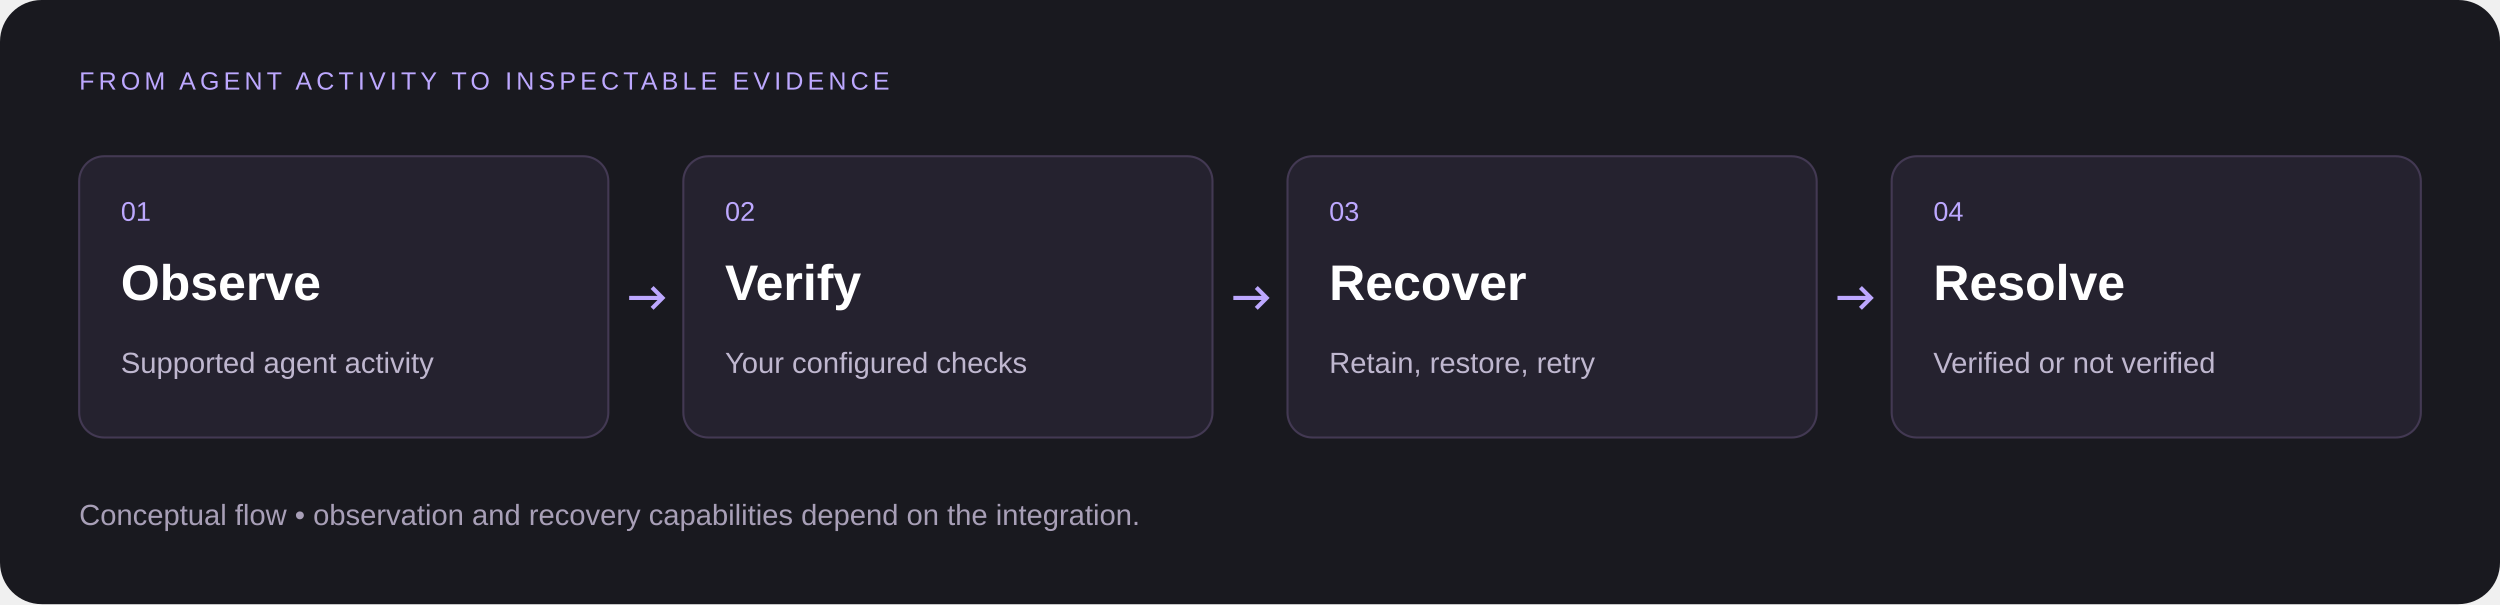
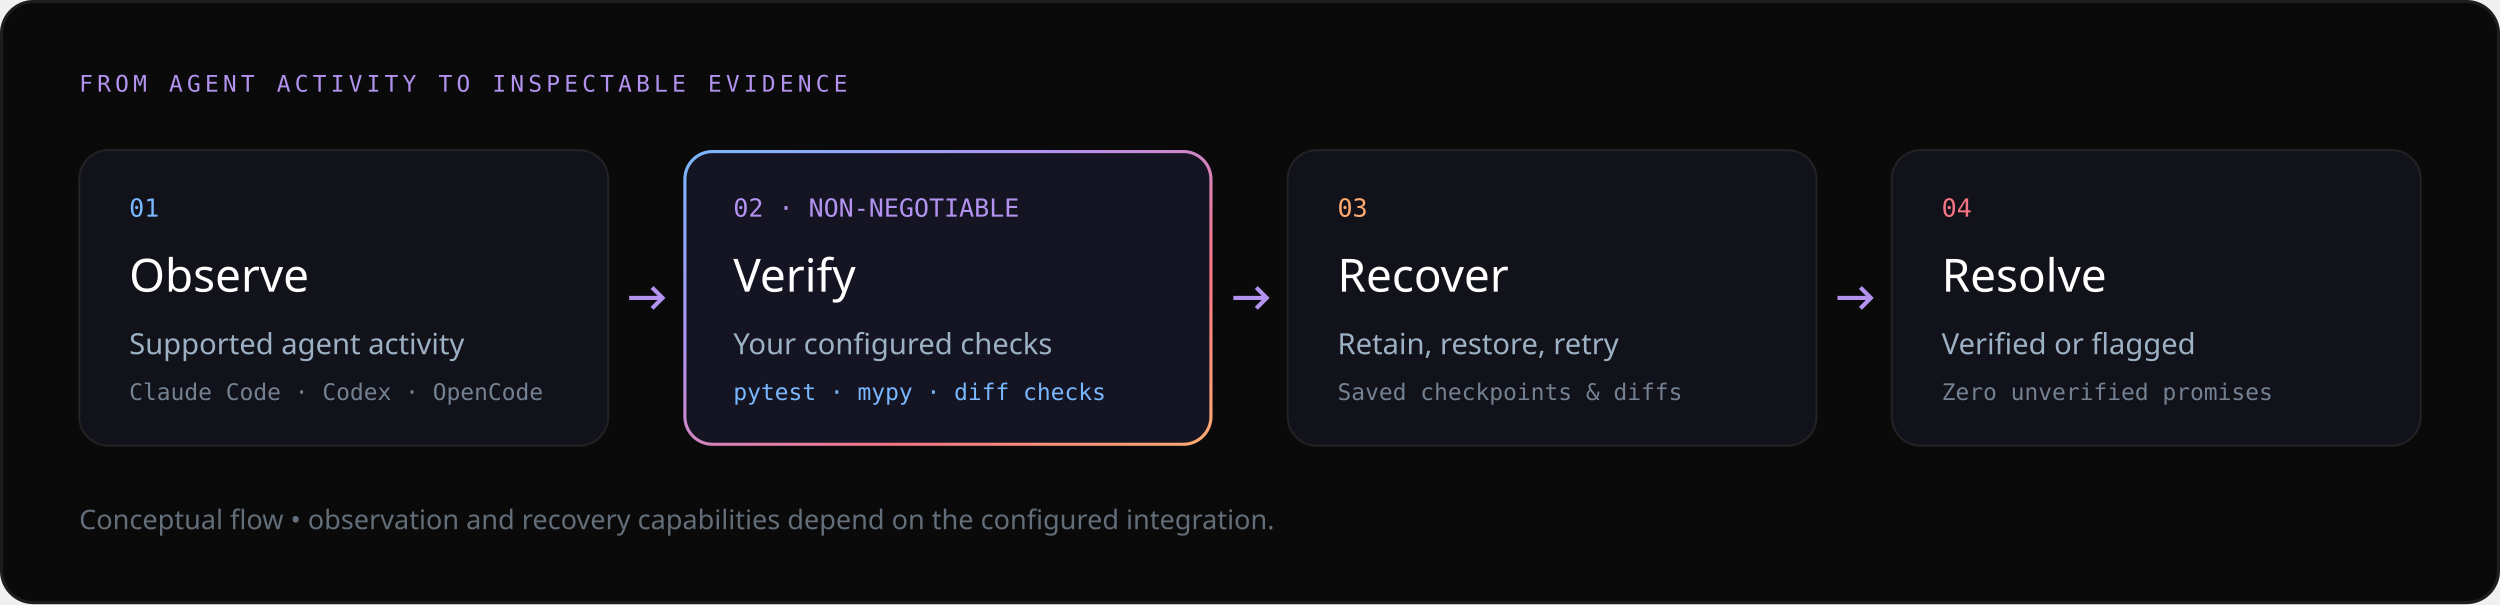
<svg xmlns="http://www.w3.org/2000/svg" width="1200" height="290" viewBox="0 0 1200 290" fill="none" role="img">
-   <rect width="1200" height="290" rx="20" fill="#19191F" />
-   <g font-family="Arial, sans-serif">
-     <text x="38" y="43" fill="#BDA8FF" font-size="12" letter-spacing="2">FROM AGENT ACTIVITY TO INSPECTABLE EVIDENCE</text>
-     <rect x="38" y="75" width="254" height="135" rx="12" fill="#25222F" stroke="#433953" />
-     <text x="58" y="106" fill="#BDA8FF" font-size="13">01</text>
-     <text x="58" y="144" fill="#FFFFFF" font-size="24" font-weight="700">Observe</text>
-     <text x="58" y="179" fill="#BFB7CF" font-size="14">Supported agent activity</text>
-     <path d="M302 143h16m-5-5 5 5-5 5" stroke="#BDA8FF" stroke-width="2" />
-     <rect x="328" y="75" width="254" height="135" rx="12" fill="#25222F" stroke="#433953" />
-     <text x="348" y="106" fill="#BDA8FF" font-size="13">02</text>
-     <text x="348" y="144" fill="#FFFFFF" font-size="24" font-weight="700">Verify</text>
-     <text x="348" y="179" fill="#BFB7CF" font-size="14">Your configured checks</text>
-     <path d="M592 143h16m-5-5 5 5-5 5" stroke="#BDA8FF" stroke-width="2" />
-     <rect x="618" y="75" width="254" height="135" rx="12" fill="#25222F" stroke="#433953" />
-     <text x="638" y="106" fill="#BDA8FF" font-size="13">03</text>
-     <text x="638" y="144" fill="#FFFFFF" font-size="24" font-weight="700">Recover</text>
-     <text x="638" y="179" fill="#BFB7CF" font-size="14">Retain, restore, retry</text>
-     <path d="M882 143h16m-5-5 5 5-5 5" stroke="#BDA8FF" stroke-width="2" />
-     <rect x="908" y="75" width="254" height="135" rx="12" fill="#25222F" stroke="#433953" />
-     <text x="928" y="106" fill="#BDA8FF" font-size="13">04</text>
-     <text x="928" y="144" fill="#FFFFFF" font-size="24" font-weight="700">Resolve</text>
-     <text x="928" y="179" fill="#BFB7CF" font-size="14">Verified or not verified</text>
-     <text x="38" y="252" fill="#A89FB7" font-size="14">Conceptual flow • observation and recovery capabilities depend on the integration.</text>
+   <defs>
+     <linearGradient id="flow-rim" x1="0%" y1="0%" x2="100%" y2="100%">
+       <stop offset="0%" stop-color="#79B8FF" />
+       <stop offset="35%" stop-color="#B392F0" />
+       <stop offset="70%" stop-color="#F97583" />
+       <stop offset="100%" stop-color="#FFAB70" />
+     </linearGradient>
+   </defs>
+   <rect width="1200" height="290" rx="16" fill="#0A0A0A" />
+   <rect x="0.75" y="0.75" width="1198.5" height="288.5" rx="15.25" stroke="#FFFFFF" stroke-opacity="0.08" stroke-width="1.5" />
+   <text x="38" y="44" font-family="JetBrains Mono, monospace" font-size="11" font-weight="500" letter-spacing="2" fill="#B392F0">FROM AGENT ACTIVITY TO INSPECTABLE EVIDENCE</text>
+   <g transform="translate(38, 72)">
+     <rect width="254" height="142" rx="14" fill="#12121A" stroke="#FFFFFF" stroke-opacity="0.08" />
+     <text x="24" y="32" font-family="JetBrains Mono, monospace" font-size="12" font-weight="500" fill="#79B8FF">01</text>
+     <text x="24" y="68" font-family="Geist, sans-serif" font-size="22" font-weight="500" fill="#FFFFFF">Observe</text>
+     <text x="24" y="98" font-family="Geist, sans-serif" font-size="14" font-weight="400" fill="#9DB1C5">Supported agent activity</text>
+     <text x="24" y="120" font-family="JetBrains Mono, monospace" font-size="11" fill="#9DB1C5" fill-opacity="0.7">Claude Code · Codex · OpenCode</text>
  </g>
+   <path d="M302 143h16m-5-5 5 5-5 5" stroke="#B392F0" stroke-width="2" />
+   <g transform="translate(328, 72)">
+     <rect width="254" height="142" rx="14" fill="#141422" />
+     <rect x="0.75" y="0.75" width="252.5" height="140.5" rx="13.25" stroke="url(#flow-rim)" stroke-width="1.5" />
+     <text x="24" y="32" font-family="JetBrains Mono, monospace" font-size="12" font-weight="500" fill="#B392F0">02 · NON-NEGOTIABLE</text>
+     <text x="24" y="68" font-family="Geist, sans-serif" font-size="22" font-weight="500" fill="#FFFFFF">Verify</text>
+     <text x="24" y="98" font-family="Geist, sans-serif" font-size="14" font-weight="400" fill="#9DB1C5">Your configured checks</text>
+     <text x="24" y="120" font-family="JetBrains Mono, monospace" font-size="11" fill="#79B8FF">pytest · mypy · diff checks</text>
+   </g>
+   <path d="M592 143h16m-5-5 5 5-5 5" stroke="#B392F0" stroke-width="2" />
+   <g transform="translate(618, 72)">
+     <rect width="254" height="142" rx="14" fill="#12121A" stroke="#FFFFFF" stroke-opacity="0.08" />
+     <text x="24" y="32" font-family="JetBrains Mono, monospace" font-size="12" font-weight="500" fill="#FFAB70">03</text>
+     <text x="24" y="68" font-family="Geist, sans-serif" font-size="22" font-weight="500" fill="#FFFFFF">Recover</text>
+     <text x="24" y="98" font-family="Geist, sans-serif" font-size="14" font-weight="400" fill="#9DB1C5">Retain, restore, retry</text>
+     <text x="24" y="120" font-family="JetBrains Mono, monospace" font-size="11" fill="#9DB1C5" fill-opacity="0.7">Saved checkpoints &amp; diffs</text>
+   </g>
+   <path d="M882 143h16m-5-5 5 5-5 5" stroke="#B392F0" stroke-width="2" />
+   <g transform="translate(908, 72)">
+     <rect width="254" height="142" rx="14" fill="#12121A" stroke="#FFFFFF" stroke-opacity="0.08" />
+     <text x="24" y="32" font-family="JetBrains Mono, monospace" font-size="12" font-weight="500" fill="#F97583">04</text>
+     <text x="24" y="68" font-family="Geist, sans-serif" font-size="22" font-weight="500" fill="#FFFFFF">Resolve</text>
+     <text x="24" y="98" font-family="Geist, sans-serif" font-size="14" font-weight="400" fill="#9DB1C5">Verified or flagged</text>
+     <text x="24" y="120" font-family="JetBrains Mono, monospace" font-size="11" fill="#9DB1C5" fill-opacity="0.7">Zero unverified promises</text>
+   </g>
+   <text x="38" y="254" font-family="Geist, sans-serif" font-size="13" font-weight="400" fill="#9DB1C5" fill-opacity="0.6">Conceptual flow • observation and recovery capabilities depend on the configured integration.</text>
</svg>
